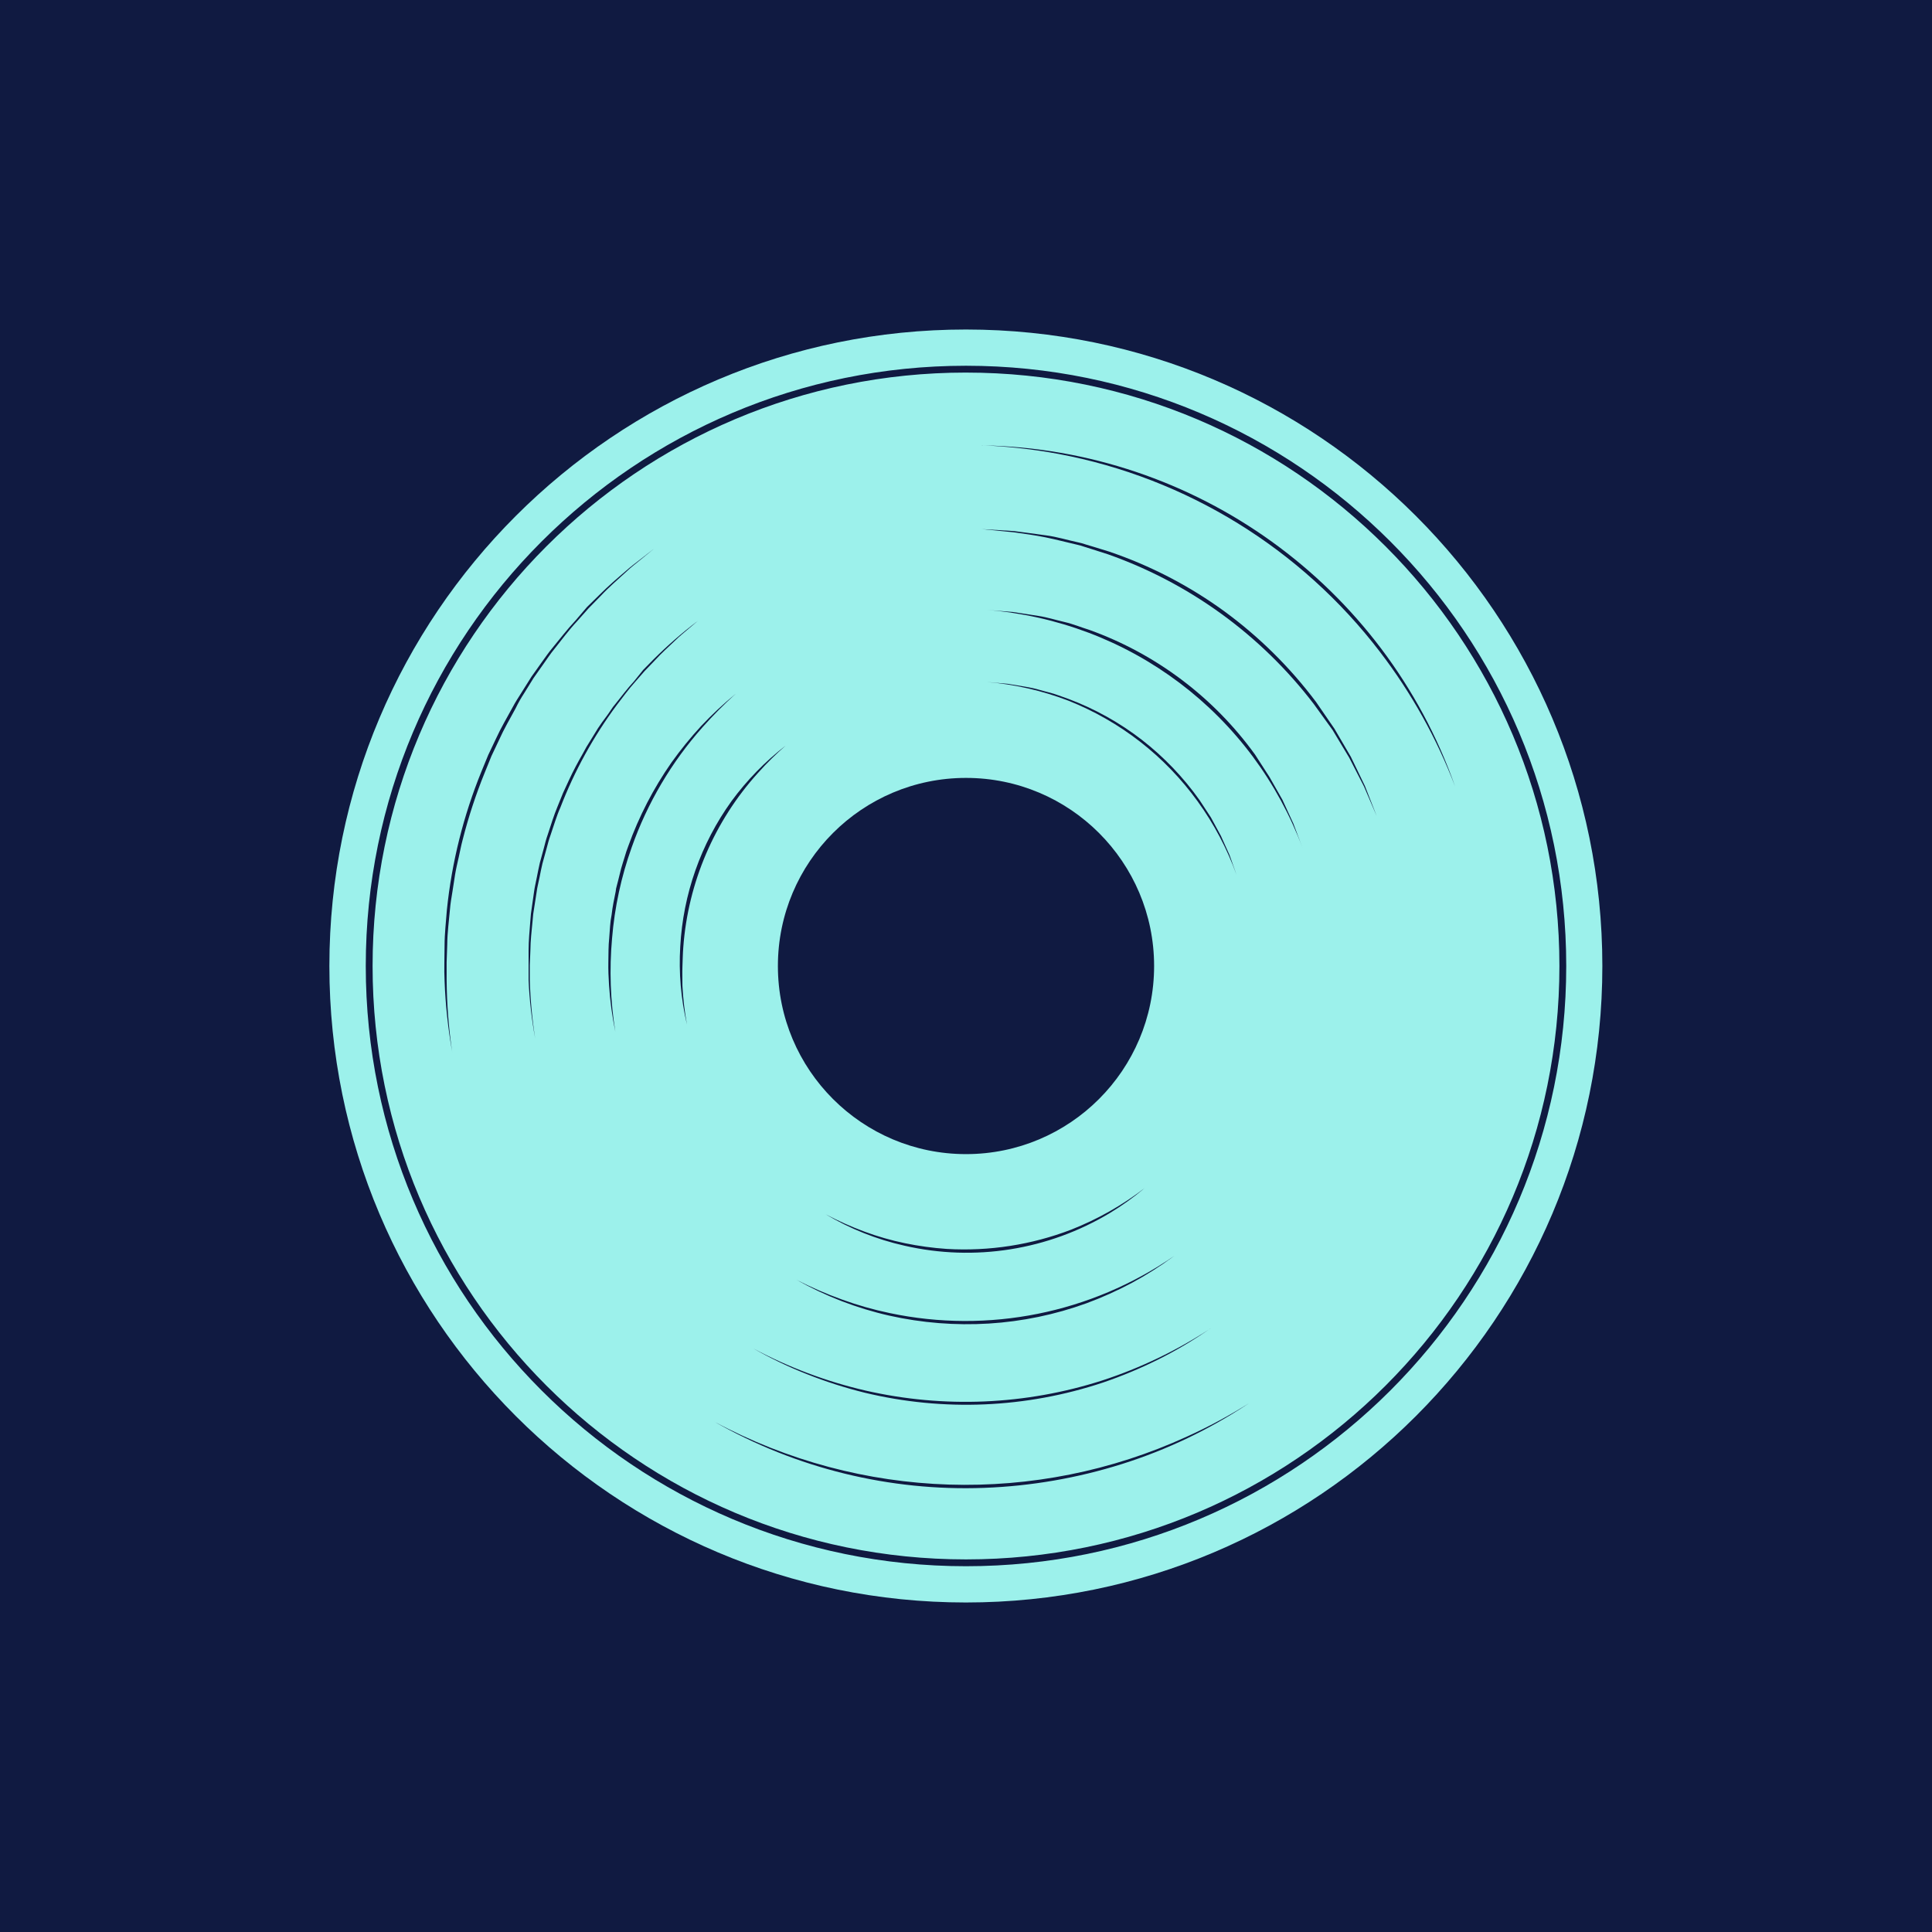
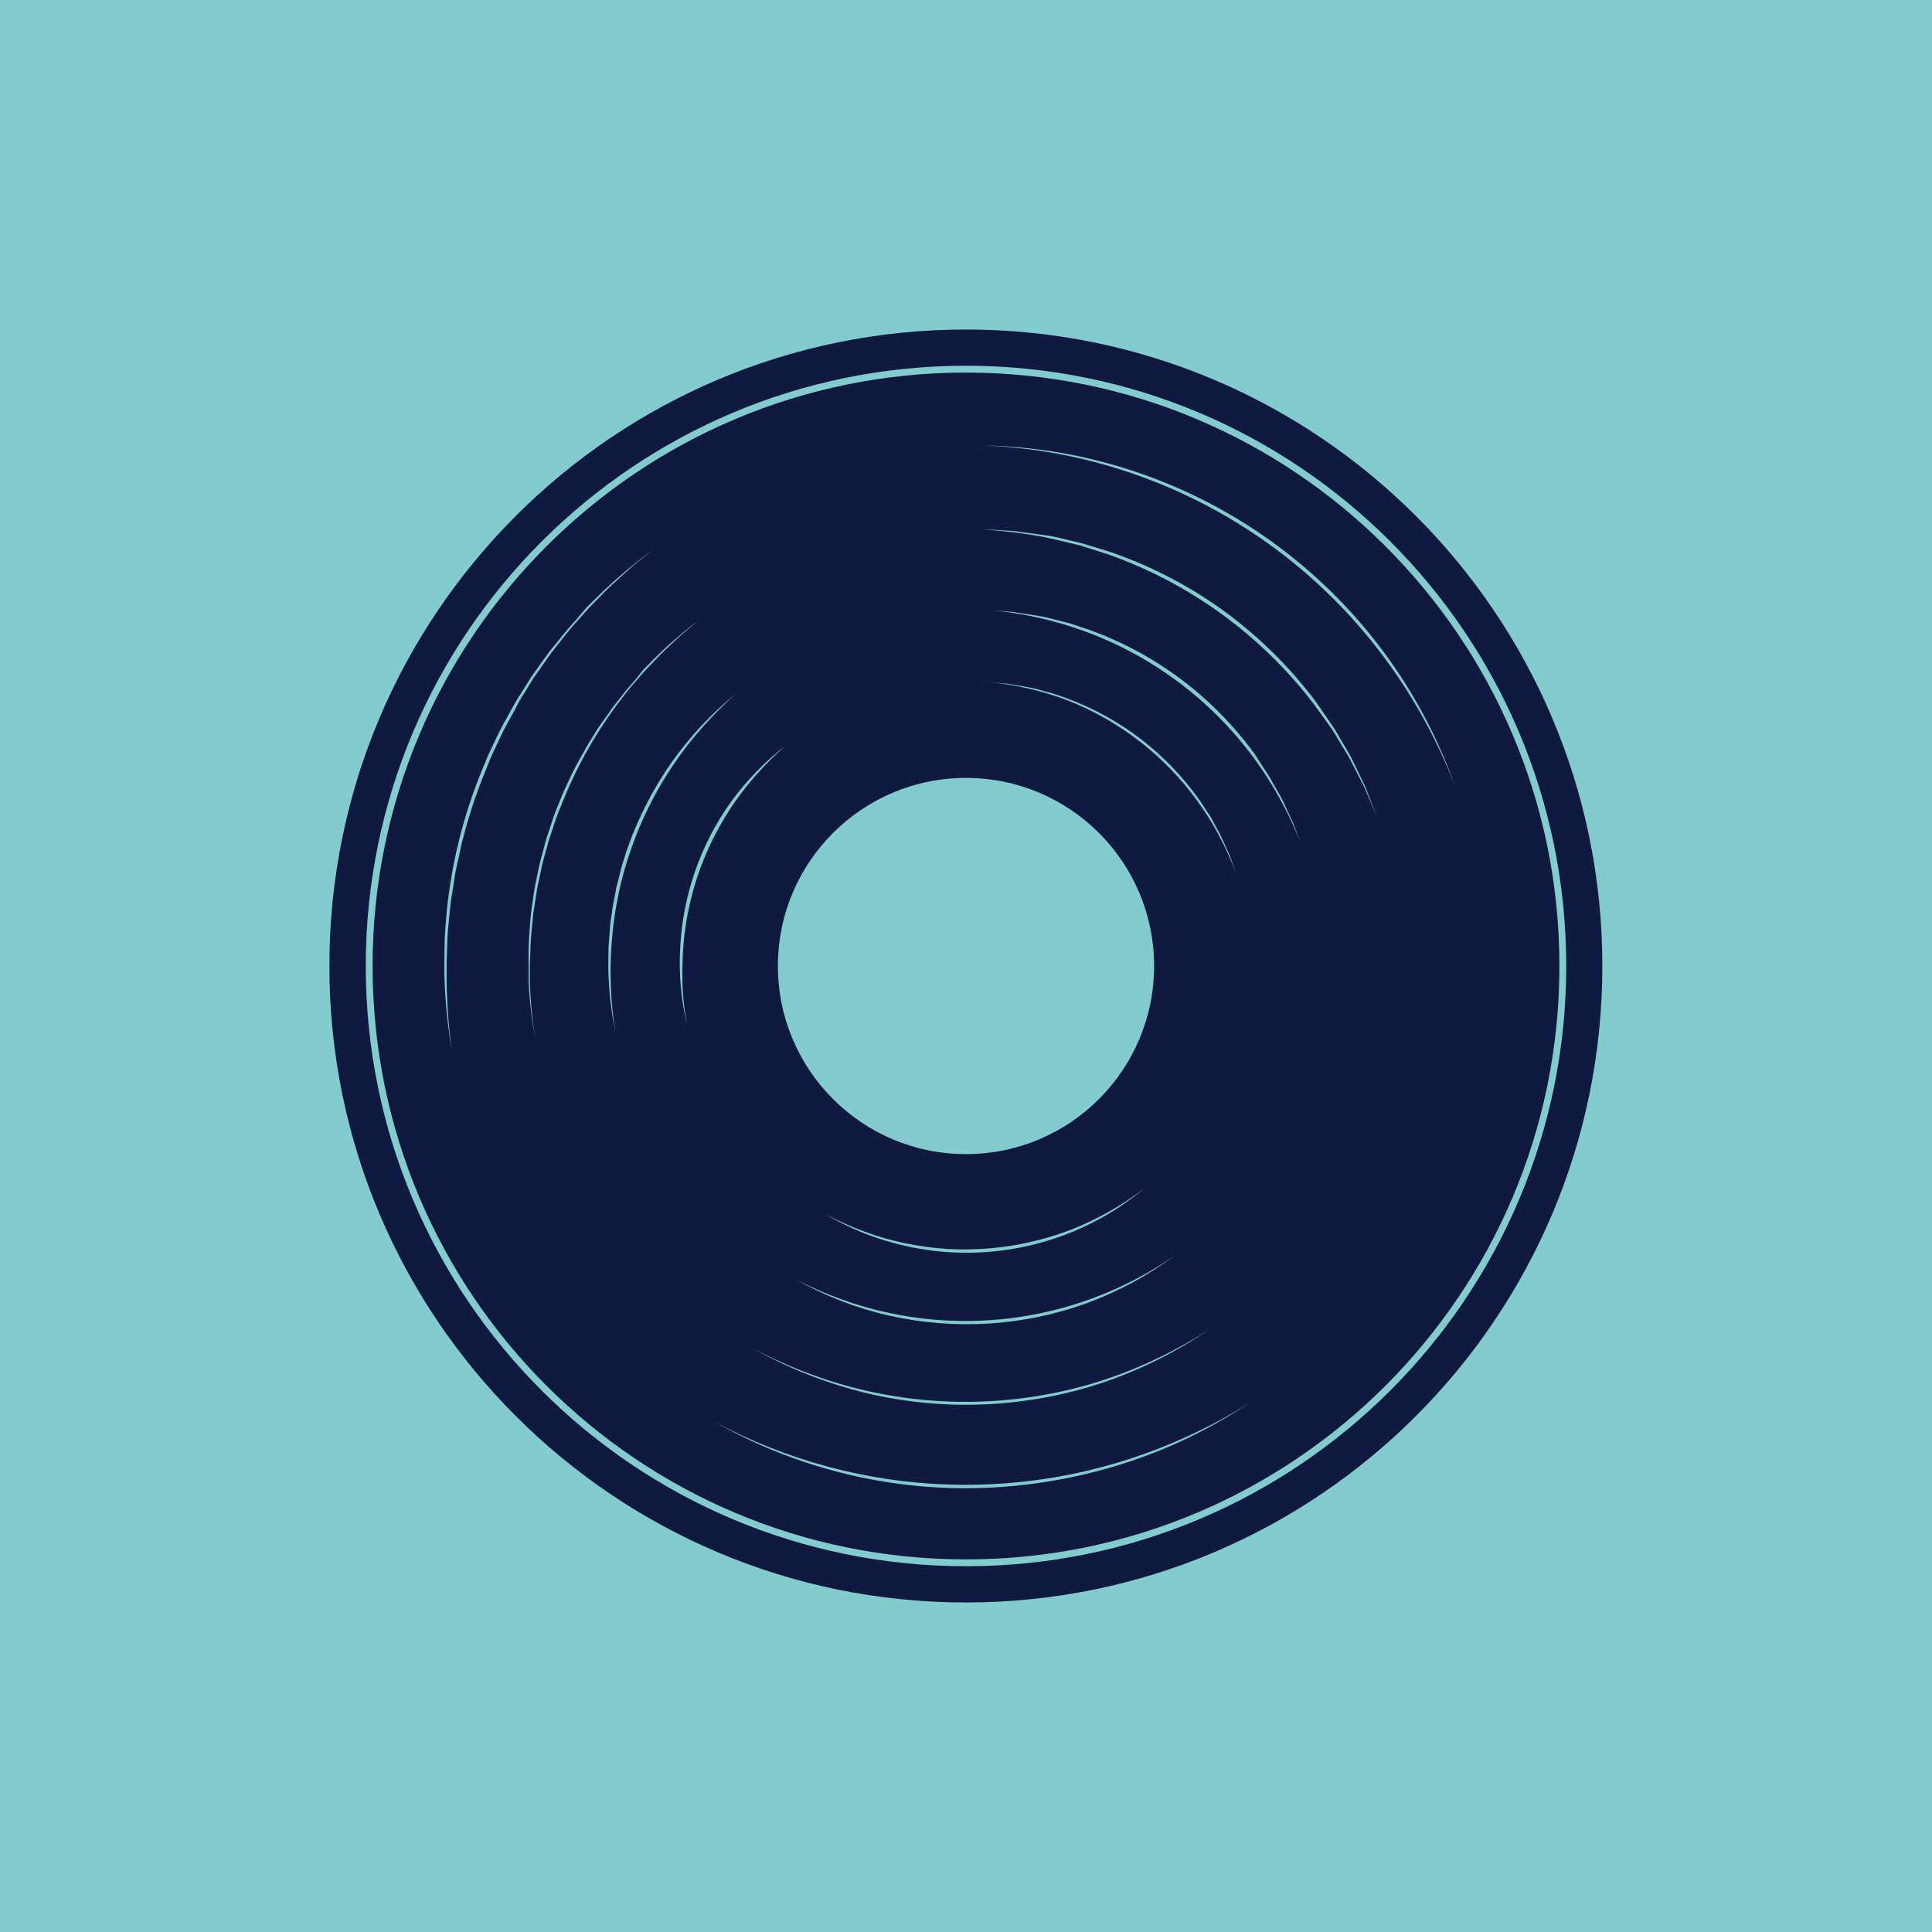
<svg xmlns="http://www.w3.org/2000/svg" width="160" height="160" viewBox="0 0 160 160">
  <defs>
-     <style>.a{fill:#101a41;}.b{fill:#9cf1eb;}</style>
+     <style>.a{fill:#83cccd;}.b{fill:#101a41;}</style>
  </defs>
  <rect class="a" width="160" height="160" />
  <path class="a" d="M104.505,123.036A18.538,18.538,0,1,1,123.036,104.5a18.538,18.538,0,0,1-18.531,18.533Zm0-36.5a17.973,17.973,0,1,0,17.945,17.973,17.973,17.973,0,0,0-17.945-17.973Z" transform="translate(-24.505 -24.505)" />
  <path class="b" d="M90.878,38.17a52.711,52.711,0,1,0,52.7,52.709,52.713,52.713,0,0,0-52.7-52.709Zm0,68.29a15.578,15.578,0,1,1,15.578-15.578A15.578,15.578,0,0,1,90.878,106.46Z" transform="translate(-10.878 -10.881)" />
  <path class="a" d="M92.079,141.787a49.709,49.709,0,1,1,49.709-49.709A49.709,49.709,0,0,1,92.079,141.787Zm0-98.853a49.144,49.144,0,1,0,49.144,49.144A49.144,49.144,0,0,0,92.079,42.935Z" transform="translate(-12.079 -12.079)" />
  <path class="a" d="M79.334,109.448a22.163,22.163,0,0,1-.55-6.434,22.72,22.72,0,0,1,4.24-12.039,23,23,0,0,1,4.483-4.6,25.124,25.124,0,0,0-2.281,2.252,24.172,24.172,0,0,0-6.191,14.441c-.043.529-.05,1.065-.071,1.594s0,1.072,0,1.6a25.023,25.023,0,0,0,.372,3.189Z" transform="translate(-22.448 -24.622)" />
  <path class="a" d="M122.059,137.63a22.614,22.614,0,0,1-2.86,2.052,23.006,23.006,0,0,1-17.022,2.717,22.278,22.278,0,0,1-6.527-2.6,26.686,26.686,0,0,0,3.2,1.43,23.172,23.172,0,0,0,3.367.965,25.739,25.739,0,0,0,3.467.472,24.737,24.737,0,0,0,10.288-1.594A25.065,25.065,0,0,0,122.059,137.63Z" transform="translate(-27.268 -39.235)" />
  <path class="a" d="M114.3,79l1.73.15c.572.086,1.144.193,1.716.286s1.122.286,1.687.422,1.1.365,1.651.55a23.378,23.378,0,0,1,6.063,3.382,23.656,23.656,0,0,1,4.783,5l.937,1.43.829,1.53.715,1.587.579,1.637a24.614,24.614,0,0,0-3.224-6.091,24.257,24.257,0,0,0-10.724-8.343A24.765,24.765,0,0,0,114.3,79Z" transform="translate(-32.584 -22.521)" />
  <path class="a" d="M71.048,108.359a28.039,28.039,0,0,1-.522-3.853c-.043-.651-.071-1.3-.057-1.952s0-1.3.071-1.952l.071-.972a7.44,7.44,0,0,1,.129-.965c.071-.651.207-1.287.336-1.923a2.184,2.184,0,0,1,.093-.479l.122-.472.236-.951c.086-.315.193-.622.286-.937s.186-.622.307-.922a29.541,29.541,0,0,1,3.575-6.92,31.3,31.3,0,0,1,2.459-3.024,30.321,30.321,0,0,1,2.86-2.667,34.388,34.388,0,0,0-2.738,2.76,30.027,30.027,0,0,0-5.87,9.945,29.606,29.606,0,0,0-1.63,7.55,31.163,31.163,0,0,0,.272,7.735Z" transform="translate(-20.088 -22.912)" />
  <path class="a" d="M123.531,145.5a28.962,28.962,0,0,1-3.482,2.216,30.183,30.183,0,0,1-3.768,1.694,28.947,28.947,0,0,1-8.086,1.68,29.484,29.484,0,0,1-8.257-.658,28.318,28.318,0,0,1-7.678-2.967,31.505,31.505,0,0,0,3.775,1.637,28.989,28.989,0,0,0,3.954,1.122,30.409,30.409,0,0,0,23.542-4.726Z" transform="translate(-26.301 -41.479)" />
  <path class="a" d="M114.3,70.65l2.145.172c.715.1,1.43.222,2.145.329s1.43.336,2.145.5,1.38.443,2.073.658A29.04,29.04,0,0,1,136.52,82.632l1.194,1.852,1.072,1.887.908,1.973.765,2.03a30.8,30.8,0,0,0-4.125-7.578A30.37,30.37,0,0,0,122.75,72.545a30.835,30.835,0,0,0-8.45-1.895Z" transform="translate(-32.584 -20.141)" />
  <path class="a" d="M61.78,106.517a35.418,35.418,0,0,1-.55-4.847V99.232c0-.822.079-1.63.143-2.445l.05-.608.086-.608.172-1.208c.05-.408.157-.8.229-1.2s.164-.8.25-1.2l.322-1.18c.1-.393.2-.794.336-1.172.257-.779.493-1.559.808-2.316l.458-1.13.515-1.115c.329-.715.715-1.43,1.122-2.145a11.979,11.979,0,0,1,.615-1.058l.643-1.044c.222-.336.458-.665.715-1s.458-.715.715-.994c.515-.636.994-1.294,1.551-1.887l.758-.944.858-.872a35.591,35.591,0,0,1,3.682-3.2l-.929.786c-.307.265-.629.522-.915.808-.586.558-1.194,1.1-1.737,1.7l-.844.879-.786.9c-.543.6-1.015,1.265-1.508,1.9a35.917,35.917,0,0,0-4.676,8.493c-.322.715-.55,1.523-.815,2.288-.143.379-.236.772-.343,1.165L62.381,92c-.093.393-.172.786-.25,1.187s-.186.786-.236,1.194l-.186,1.2-.093.6-.057.6c-.079.808-.172,1.616-.179,2.424l-.05,1.223v1.215a38,38,0,0,0,.45,4.876Z" transform="translate(-17.455 -20.497)" />
  <path class="a" d="M125.112,153.89a34.875,34.875,0,0,1-4.29,2.552,37.027,37.027,0,0,1-4.6,1.923,35.818,35.818,0,0,1-19.732.844,37.175,37.175,0,0,1-4.754-1.523,34.59,34.59,0,0,1-4.483-2.145,37.756,37.756,0,0,0,9.294,3.489,37.133,37.133,0,0,0,19.61-.836,37.747,37.747,0,0,0,8.958-4.3Z" transform="translate(-24.873 -43.87)" />
  <path class="a" d="M113.72,61.29l2.681.164c.887.107,1.773.243,2.66.357s1.752.386,2.624.572a5.154,5.154,0,0,1,.651.179l.643.193,1.28.393a35.746,35.746,0,0,1,9.523,4.926,36.3,36.3,0,0,1,7.628,7.535l1.523,2.216,1.358,2.324,1.165,2.416.979,2.5-1.058-2.466-1.223-2.381-1.38-2.295-1.551-2.145a36.919,36.919,0,0,0-17.044-12.4l-1.273-.408-.636-.2a5.446,5.446,0,0,0-.643-.186c-.872-.2-1.73-.429-2.609-.608s-1.759-.3-2.638-.422Z" transform="translate(-32.419 -17.472)" />
  <path class="a" d="M52.12,105.227a42.674,42.674,0,0,1-.629-5.877c-.05-.987,0-1.966,0-2.953s.122-1.973.193-2.953a41.68,41.68,0,0,1,2.86-11.439l.565-1.373.636-1.337c.408-.9.915-1.744,1.387-2.617.229-.436.5-.844.765-1.265l.786-1.251.858-1.208c.293-.4.565-.808.887-1.187.629-.758,1.223-1.544,1.9-2.259l.958-1.122,1.058-1.037c.715-.715,1.43-1.33,2.195-1.98.365-.329.765-.622,1.151-.922l1.165-.908-1.144.937c-.379.307-.772.608-1.13.951-.715.665-1.473,1.3-2.145,2.023L63.409,68.5l-.965,1.087c-.672.715-1.251,1.516-1.866,2.281-.315.379-.579.786-.865,1.187l-.851,1.208-.779,1.258a11.179,11.179,0,0,0-.715,1.265C56.9,77.653,56.4,78.5,56,79.4l-.629,1.33-.55,1.358a42.952,42.952,0,0,0-1.837,5.591c-.129.472-.214.958-.322,1.43s-.222.958-.3,1.43l-.222,1.43c-.079.486-.164.965-.2,1.43-.086.979-.222,1.952-.229,2.938l-.05,1.473v1.473a43.833,43.833,0,0,0,.458,5.948Z" transform="translate(-14.673 -18.114)" />
  <path class="a" d="M126.979,162.59a41.465,41.465,0,0,1-10.459,5,43.3,43.3,0,0,1-11.439,1.98,41.994,41.994,0,0,1-22.341-5.483,44.025,44.025,0,0,0,39.142,1.237,42.445,42.445,0,0,0,5.1-2.738Z" transform="translate(-23.587 -46.351)" />
  <path class="a" d="M113.72,51.59a42.318,42.318,0,0,1,39.206,28.254,44.233,44.233,0,0,0-6.22-11.146A43.675,43.675,0,0,0,120.083,52.3a44.133,44.133,0,0,0-6.363-.715Z" transform="translate(-32.419 -14.707)" />
</svg>
